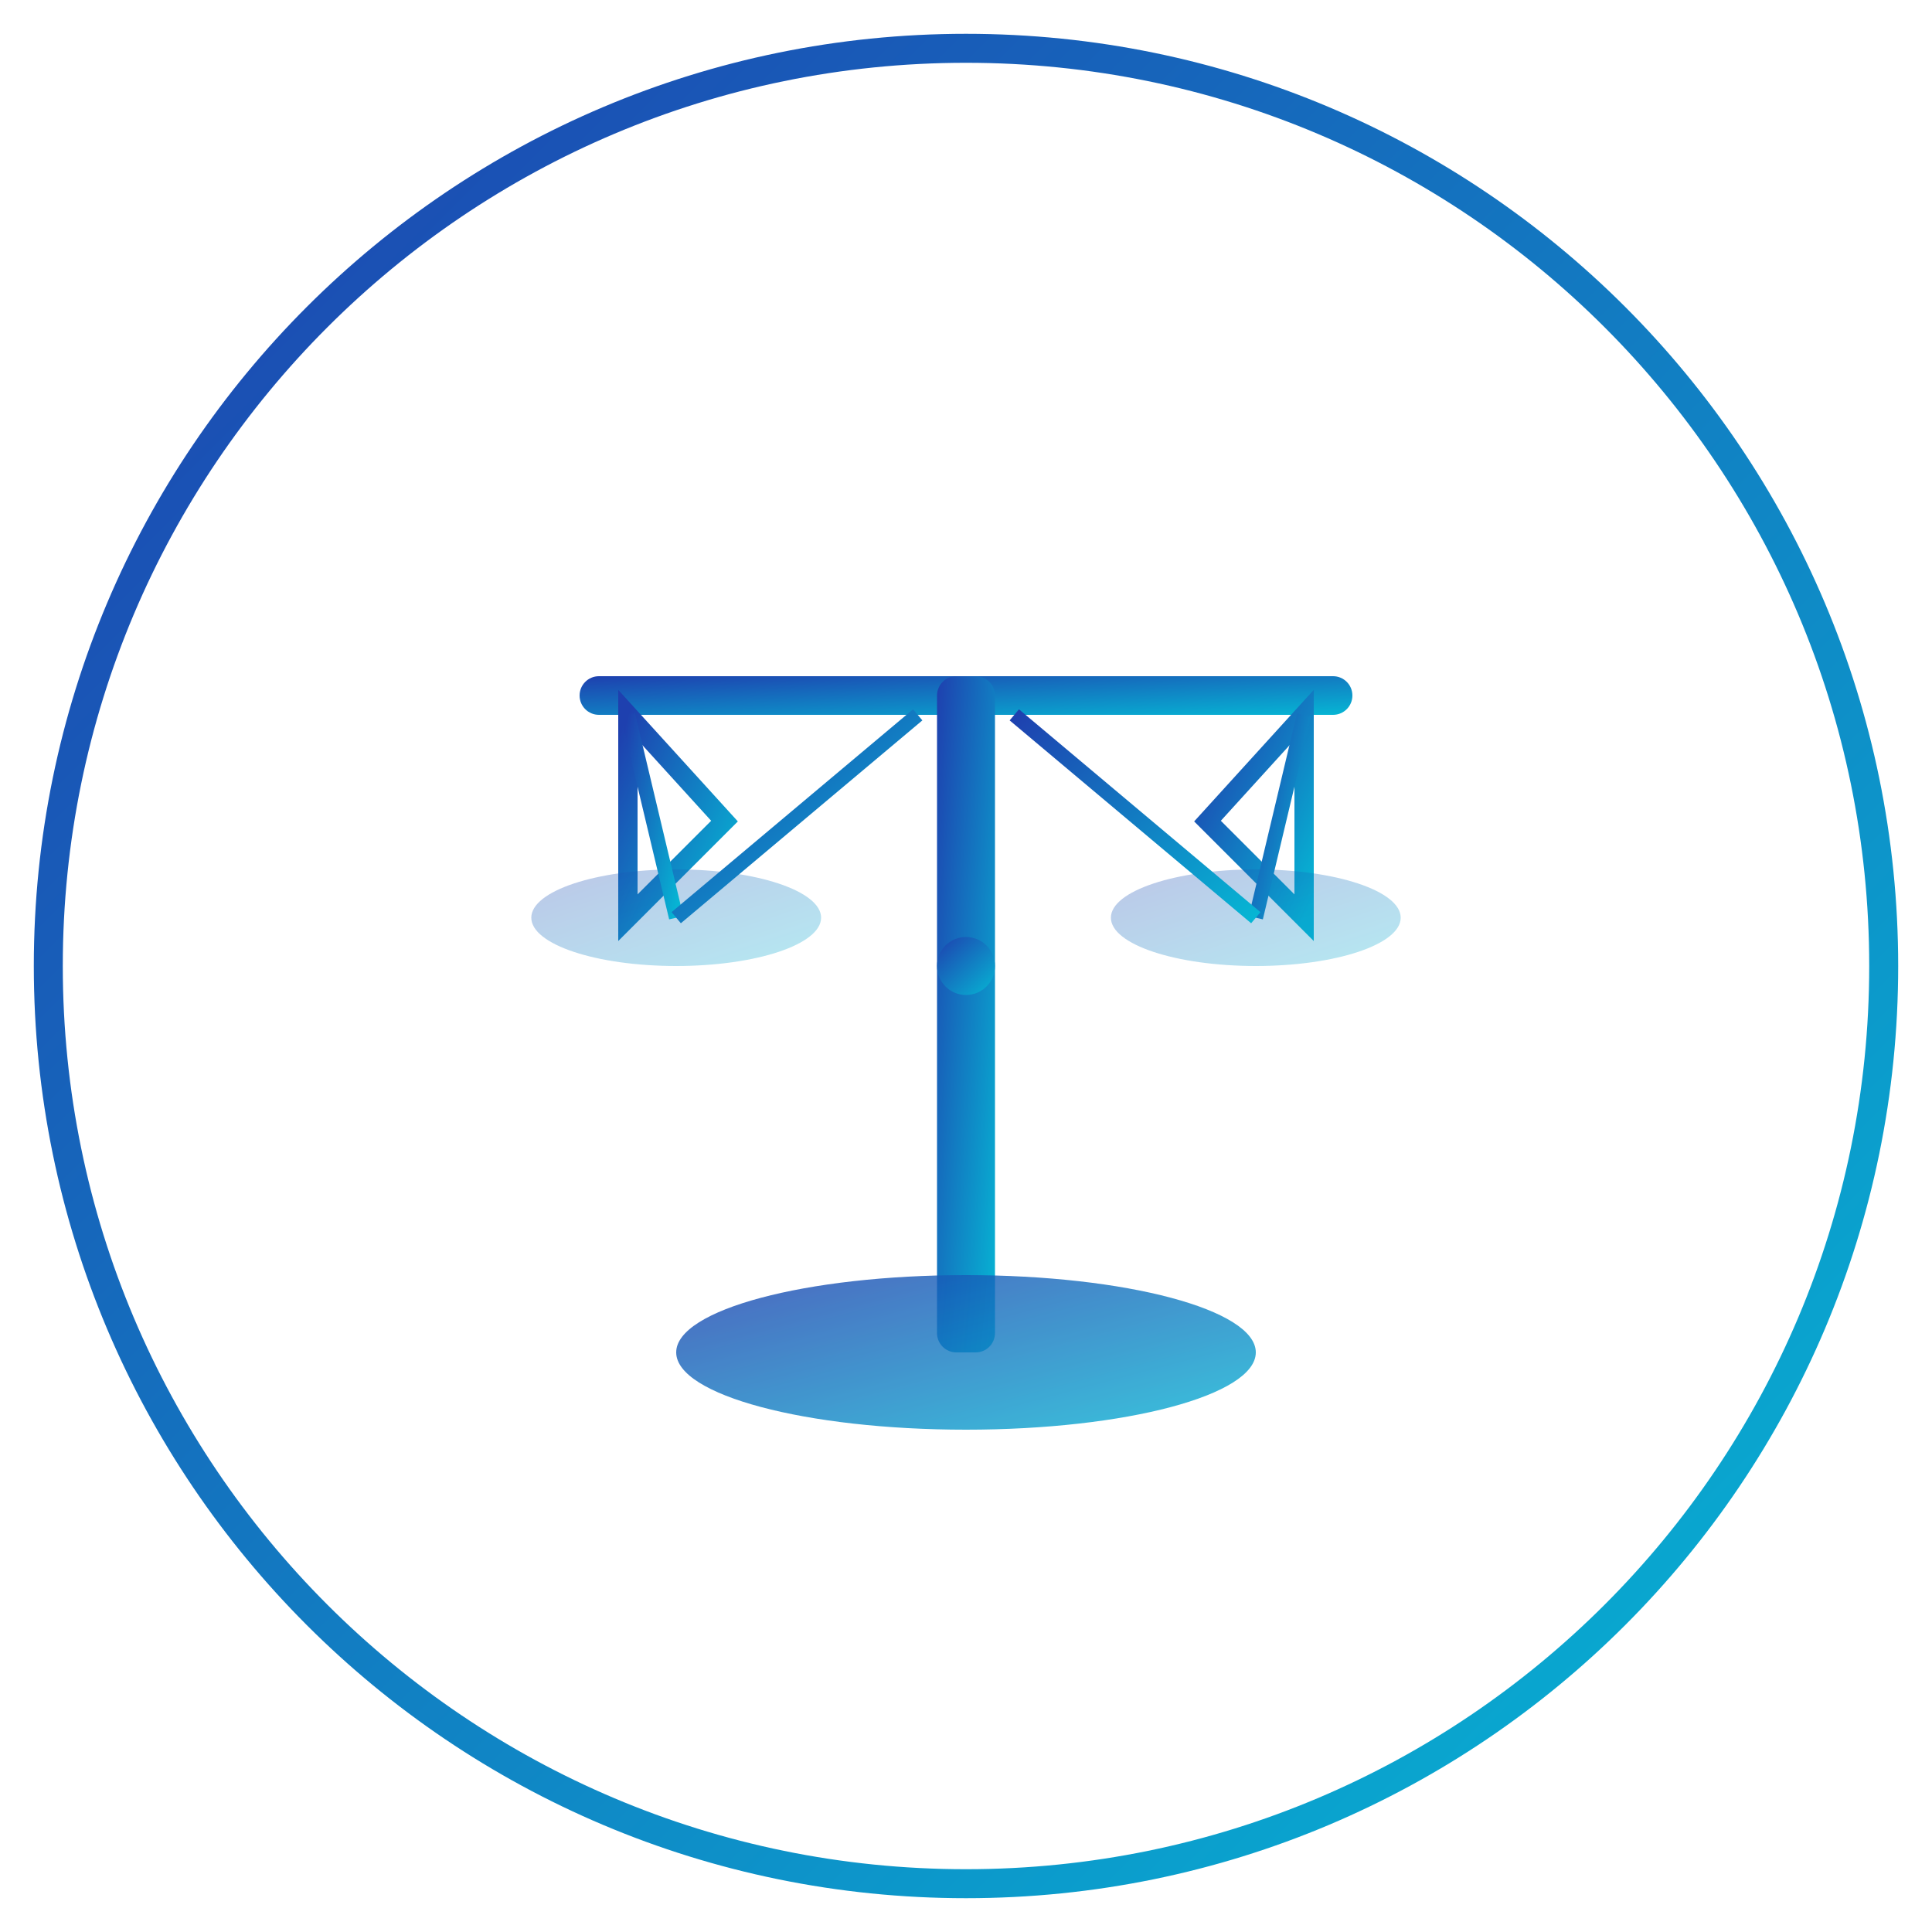
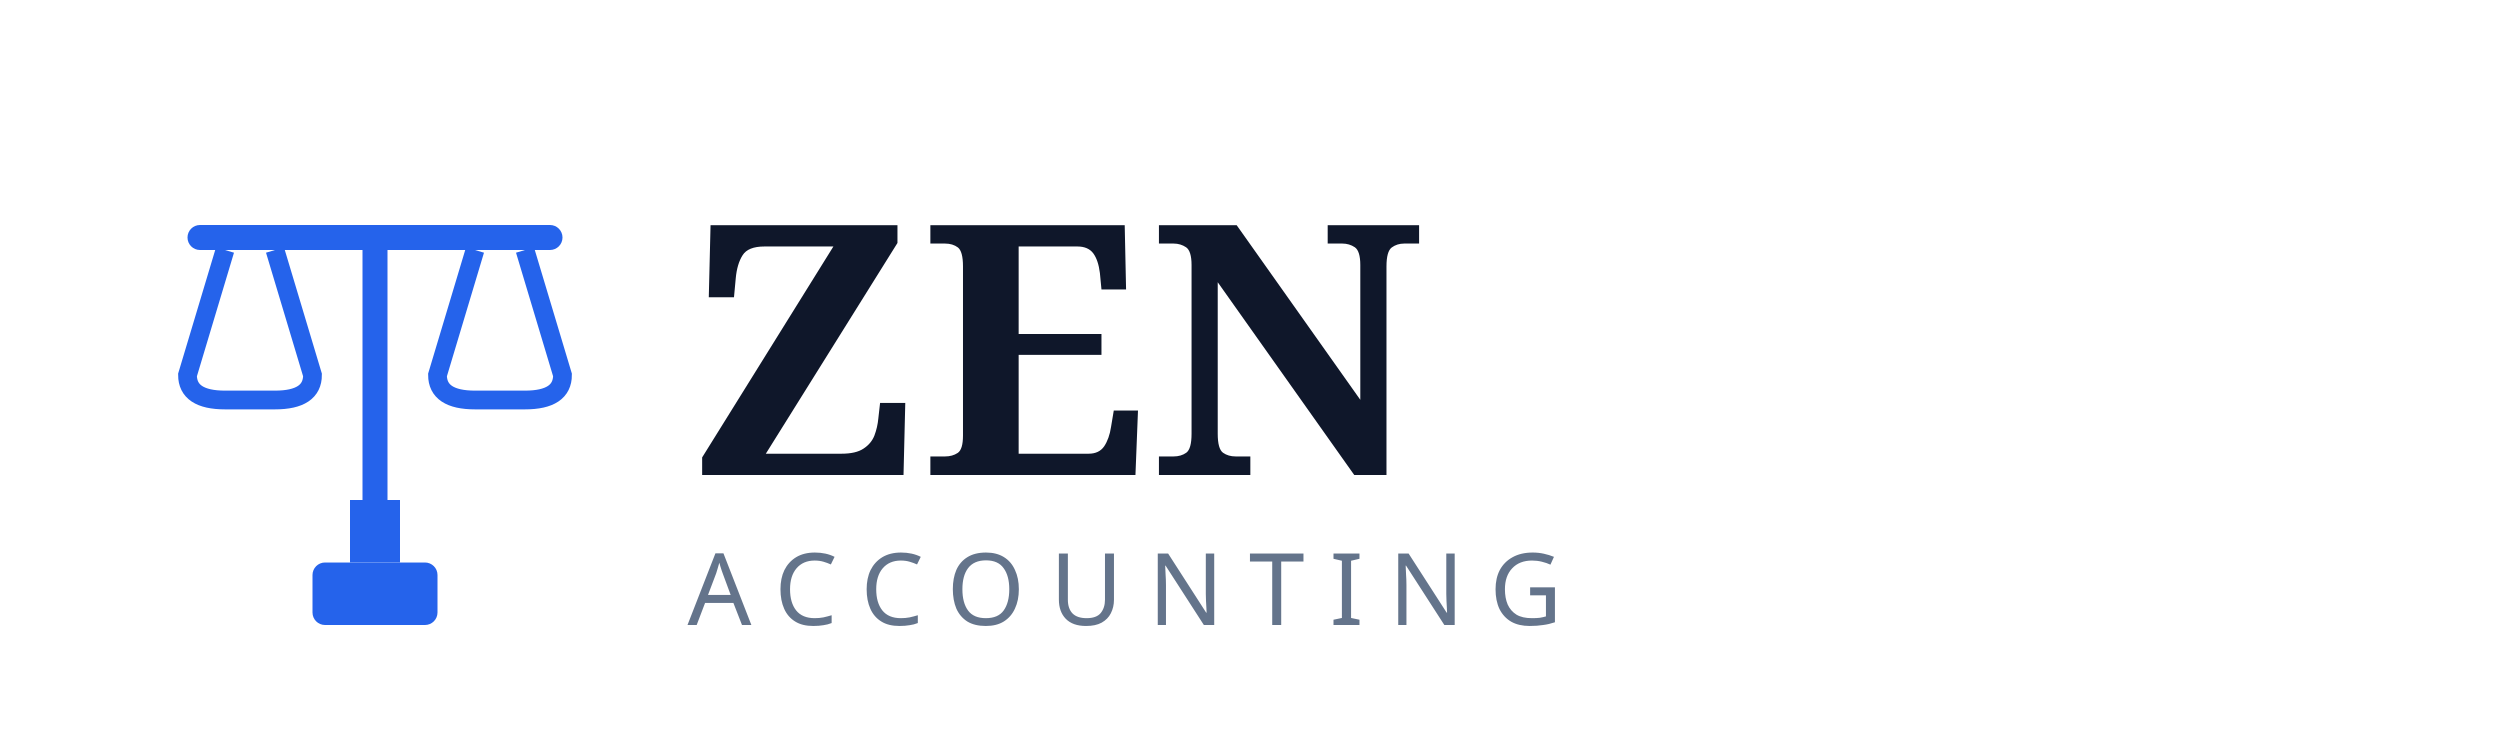
- <svg xmlns="http://www.w3.org/2000/svg" viewBox="0 0 200 200">
-   <defs>
-     <linearGradient id="logoGradient" x1="0%" y1="0%" x2="100%" y2="100%">
-       <stop offset="0%" style="stop-color:#1e40af;stop-opacity:1" />
-       <stop offset="100%" style="stop-color:#06b6d4;stop-opacity:1" />
-     </linearGradient>
-   </defs>
-   <circle cx="100" cy="100" r="95" fill="none" stroke="url(#logoGradient)" stroke-width="3" />
-   <g transform="translate(100, 100)">
-     <rect x="-40" y="-30" width="80" height="4" rx="2" fill="url(#logoGradient)" />
-     <rect x="-3" y="-30" width="6" height="70" rx="2" fill="url(#logoGradient)" />
-     <ellipse cx="0" cy="40" rx="30" ry="8" fill="url(#logoGradient)" opacity="0.8" />
-     <path d="M -35 -26 L -25 -15 L -35 -5 Z" fill="none" stroke="url(#logoGradient)" stroke-width="2" />
-     <ellipse cx="-30" cy="-5" rx="15" ry="5" fill="url(#logoGradient)" opacity="0.3" />
-     <path d="M 35 -26 L 25 -15 L 35 -5 Z" fill="none" stroke="url(#logoGradient)" stroke-width="2" />
-     <ellipse cx="30" cy="-5" rx="15" ry="5" fill="url(#logoGradient)" opacity="0.3" />
-     <line x1="-35" y1="-26" x2="-30" y2="-5" stroke="url(#logoGradient)" stroke-width="1.5" />
-     <line x1="-5" y1="-26" x2="-30" y2="-5" stroke="url(#logoGradient)" stroke-width="1.5" />
-     <line x1="35" y1="-26" x2="30" y2="-5" stroke="url(#logoGradient)" stroke-width="1.5" />
-     <line x1="5" y1="-26" x2="30" y2="-5" stroke="url(#logoGradient)" stroke-width="1.5" />
+ <svg xmlns="http://www.w3.org/2000/svg" viewBox="0 0 200 60" fill="none">
+   <g transform="translate(10, 10)">
+     <rect x="15" y="35" width="10" height="5" rx="1" fill="#2563eb" />
+     <rect x="18" y="30" width="4" height="5" fill="#2563eb" />
+     <rect x="19" y="10" width="2" height="20" fill="#2563eb" />
+     <rect x="5" y="8" width="30" height="2" rx="1" fill="#2563eb" />
+     <path d="M8 10 L5 20 Q5 22 8 22 L12 22 Q15 22 15 20 L12 10" stroke="#2563eb" stroke-width="1.5" fill="none" />
+     <path d="M28 10 L25 20 Q25 22 28 22 L32 22 Q35 22 35 20 L32 10" stroke="#2563eb" stroke-width="1.5" fill="none" />
+     <line x1="8" y1="8" x2="8" y2="10" stroke="#2563eb" stroke-width="0.8" />
+     <line x1="12" y1="8" x2="12" y2="10" stroke="#2563eb" stroke-width="0.8" />
+     <line x1="28" y1="8" x2="28" y2="10" stroke="#2563eb" stroke-width="0.8" />
+     <line x1="32" y1="8" x2="32" y2="10" stroke="#2563eb" stroke-width="0.8" />
  </g>
-   <circle cx="100" cy="100" r="3" fill="url(#logoGradient)" />
+   <text x="55" y="38" font-family="'Playfair Display', Georgia, serif" font-size="28" font-weight="700" fill="#0f172a">ZEN</text>
+   <text x="55" y="50" font-family="'Manrope', sans-serif" font-size="8" fill="#64748b" letter-spacing="2">ACCOUNTING</text>
</svg>
